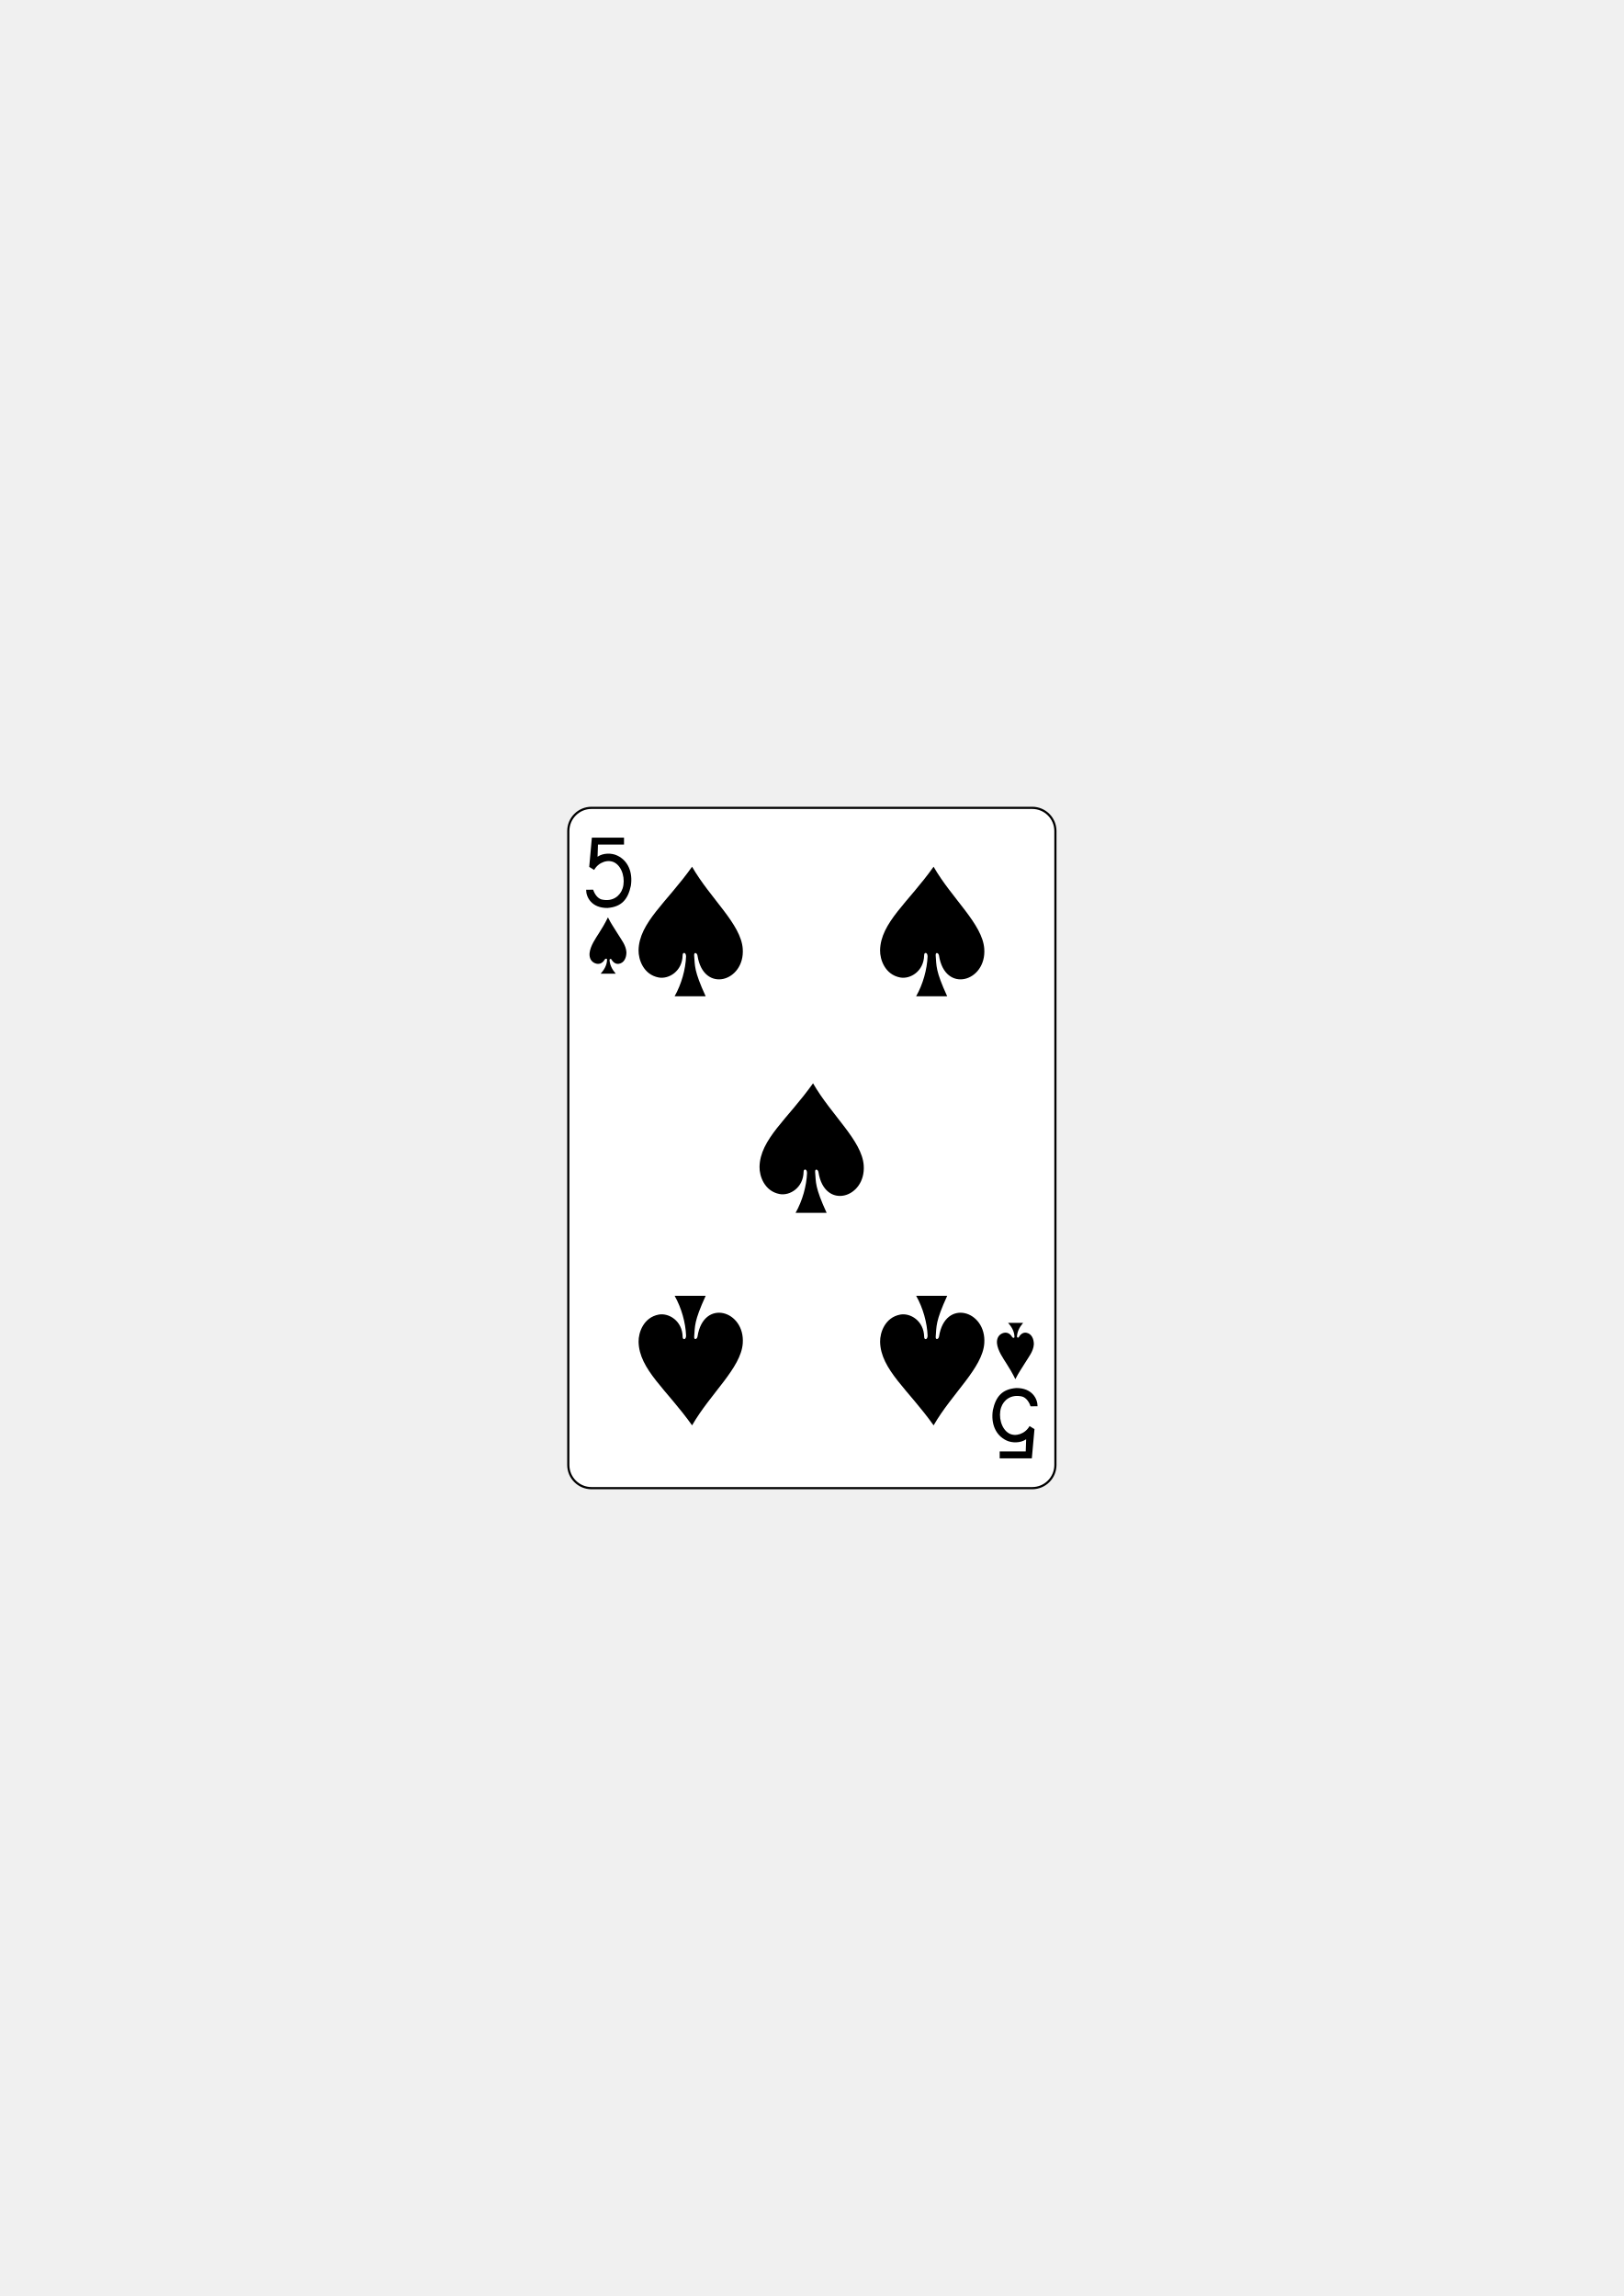
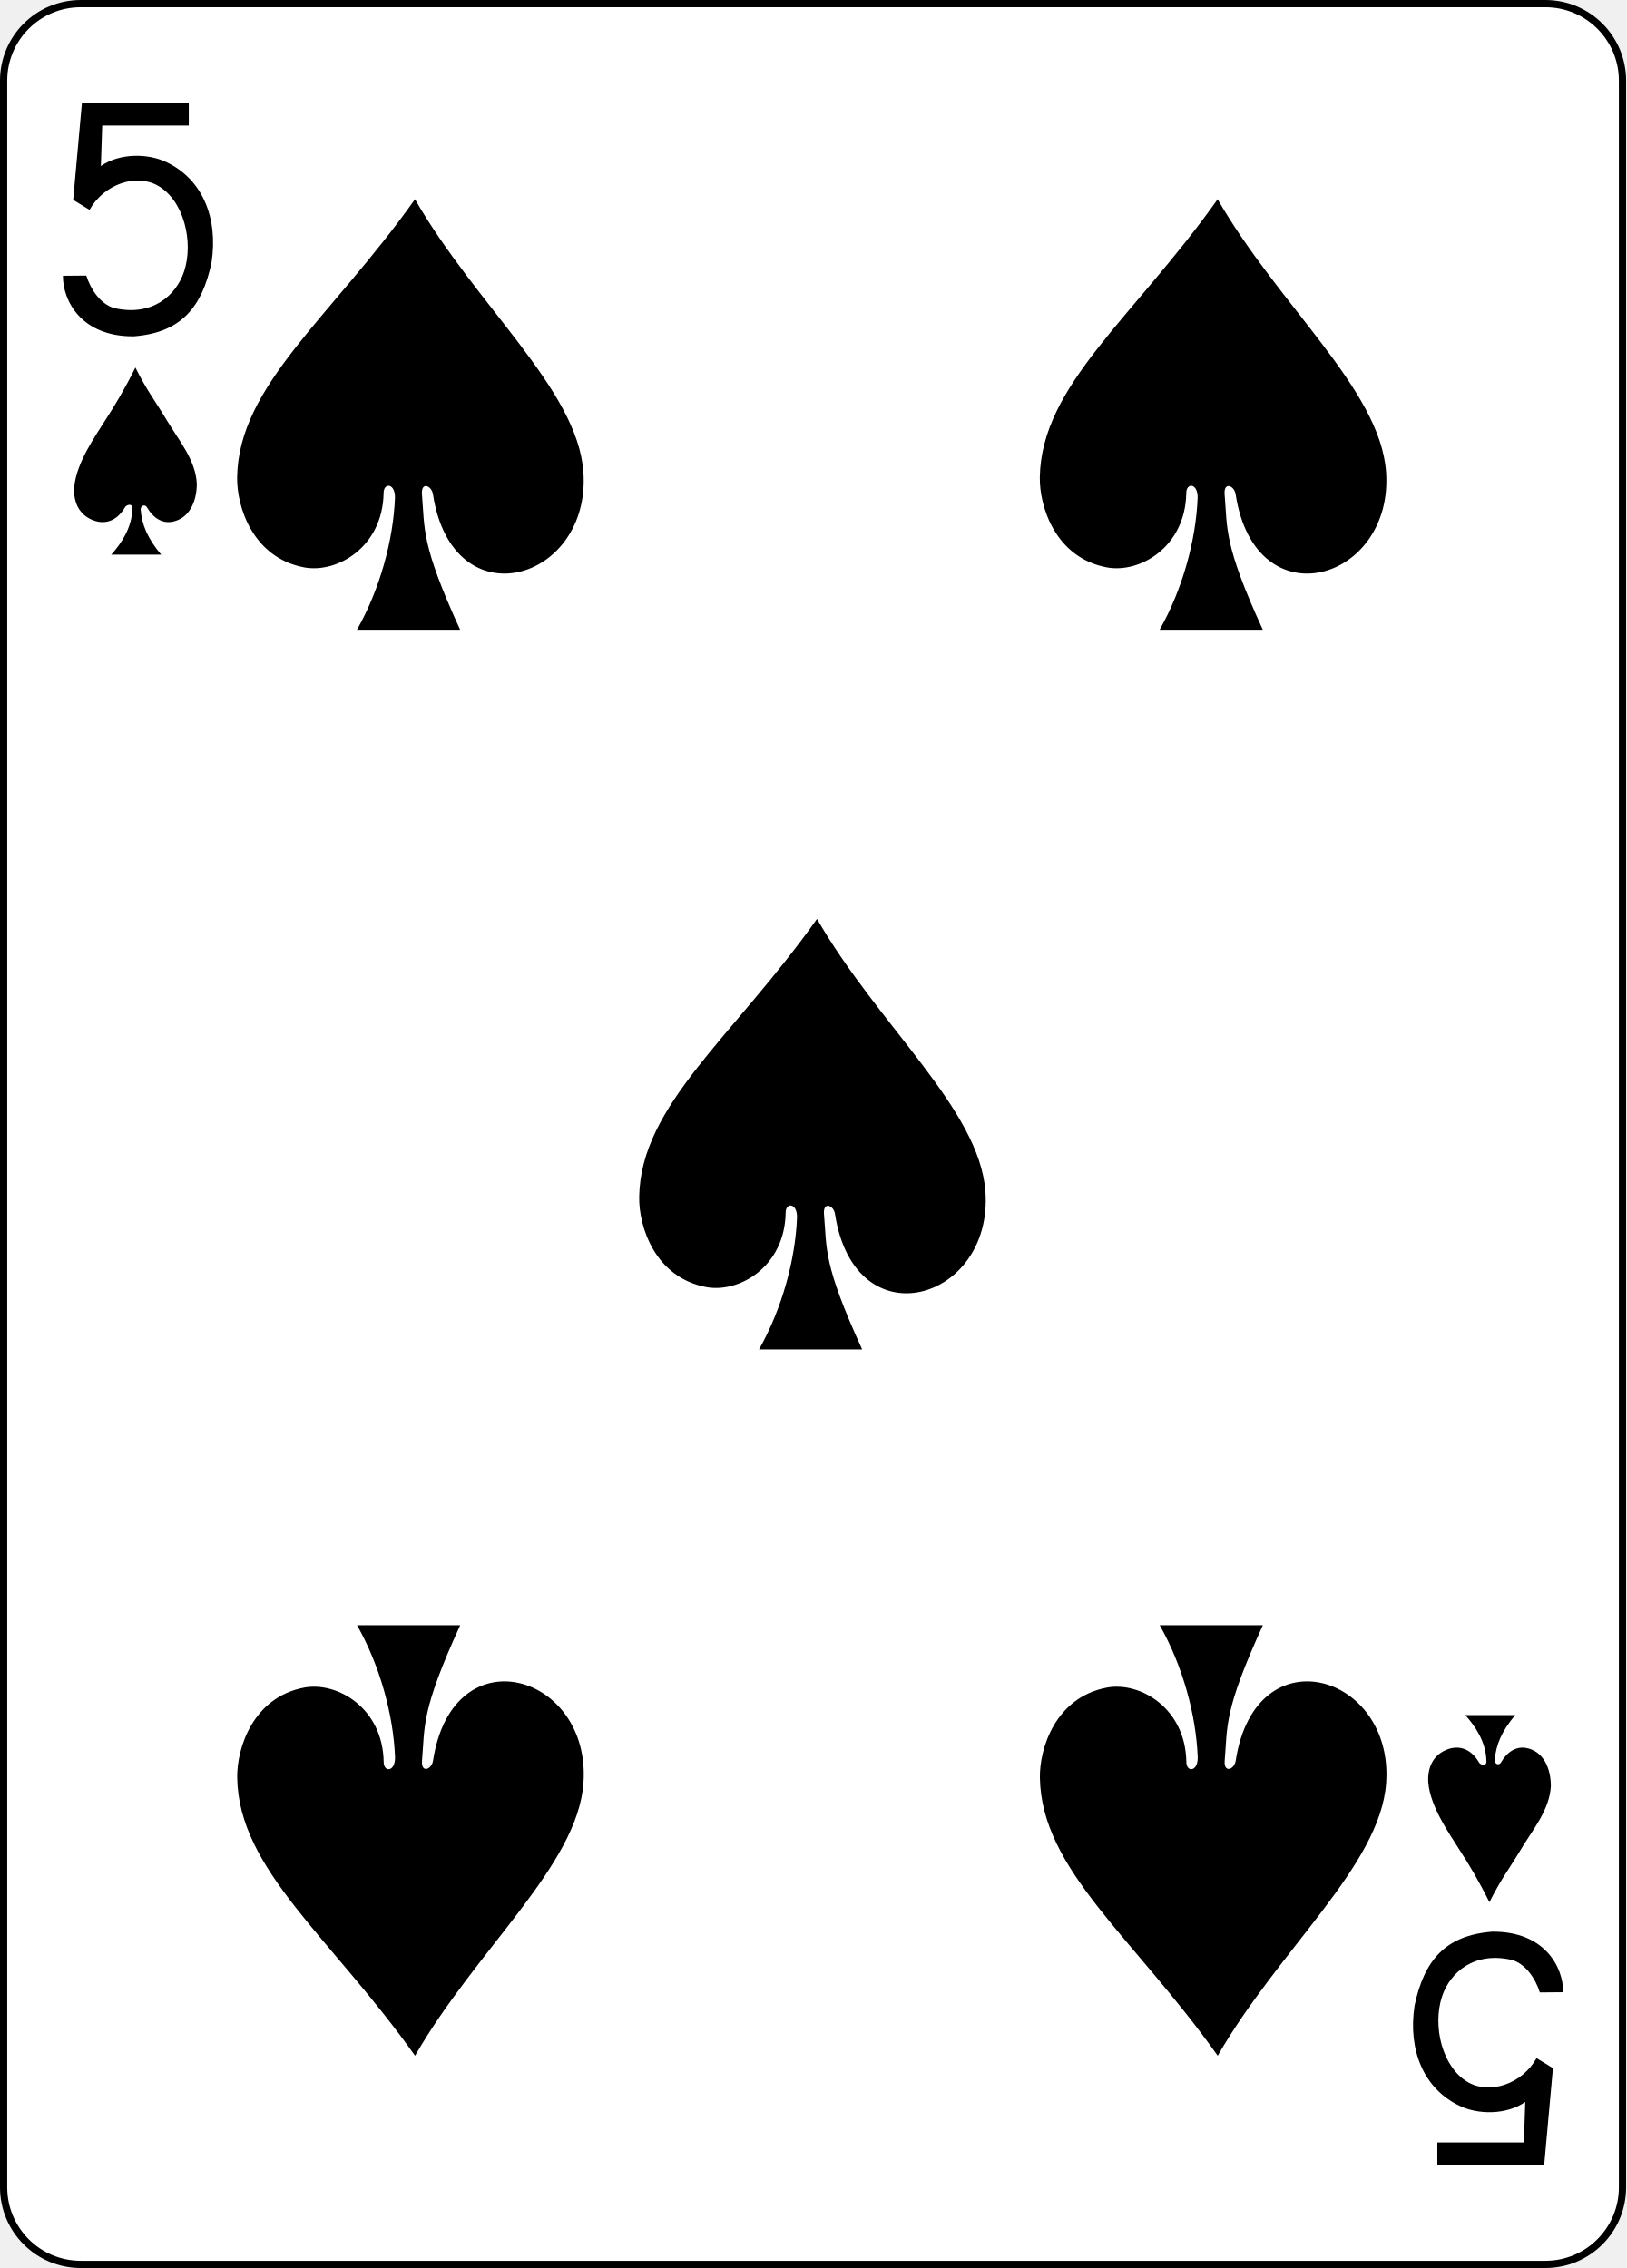
- <svg xmlns="http://www.w3.org/2000/svg" width="744.094" height="1052.362" id="svg4423" version="1.1" style="display:inline">
+ <svg xmlns="http://www.w3.org/2000/svg" width="224.225" height="312.808" id="svg4423" version="1.1" style="display:inline">
  <defs id="defs4425" />
-   <g id="layer1">
+   <g id="layer1" transform="translate(-259.9347,-369.7772)">
    <g transform="translate(-1607.225,92.13511)" id="g3551" style="display:inline">
      <g id="g8099">
        <g id="g8915-3" style="display:inline" transform="translate(-5059.956,3024.952)">
          <rect ry="10.63" rx="10.63" style="fill:#ffffff;fill-opacity:1;stroke:#000000;stroke-width:0.997;stroke-miterlimit:4;stroke-opacity:1;stroke-dasharray:none;display:inline" id="rect6355-8" width="223.228" height="311.811" x="6927.614" y="-2746.811" />
          <g id="g8601-9" transform="matrix(0.3010621,0,0,0.3010621,5562.581,-1947.812)">
            <path style="fill:#000000;fill-opacity:1;display:inline" d="m 4561.226,-2529.25 10.696,-0.094 c 2.034,6.457 6.55,13.041 12.678,14.859 17.312,4.065 28.457,-5.605 32.128,-16.763 4.451,-13.531 -0.101,-32.536 -12.016,-39.287 -9.884,-5.599 -24.563,-0.877 -31.296,11.089 l -7.497,-4.583 4.024,-44.581 48.929,0 0,10.536 -39.652,0 -0.622,18.571 c 8.521,-5.986 21.65,-5.928 30.178,-1.727 16.159,7.702 23.663,25.22 20.518,45.873 -4.353,20.538 -13.942,32.175 -35.599,33.847 -24.064,0.208 -32.564,-16.336 -32.468,-27.739 z" id="path7106-3" />
            <path id="path7122-4" d="m 5248.36,-1742.915 -10.696,0.094 c -2.034,-6.457 -6.55,-13.041 -12.678,-14.859 -17.312,-4.065 -28.457,5.605 -32.128,16.763 -4.451,13.531 0.101,32.536 12.016,39.287 9.884,5.599 24.563,0.877 31.296,-11.089 l 7.497,4.583 -4.024,44.582 -48.929,0 0,-10.536 39.652,0 0.622,-18.571 c -8.521,5.986 -21.65,5.928 -30.178,1.727 -16.159,-7.702 -23.663,-25.22 -20.518,-45.873 4.353,-20.538 13.942,-32.175 35.599,-33.847 24.064,-0.208 32.564,16.336 32.468,27.739 z" style="fill:#000000;fill-opacity:1;display:inline" />
          </g>
        </g>
      </g>
      <path id="path3202" d="m 1921.623,346.26 c 0.015,-2.026 -1.587,-2.064 -1.569,-0.586 -0.134,7.429 -6.417,11.086 -10.981,10.219 -7.036,-1.338 -9.282,-8.322 -9.215,-12.435 0.207,-12.696 12.988,-22.058 24.52,-38.335 8.45,14.691 22.397,26.23 23.223,37.586 1.098,15.098 -18.009,20.73 -20.737,3.133 -0.176,-1.243 -1.64,-1.801 -1.526,-0.065 0.414,4.823 -0.175,6.831 5.266,18.719 l -14.222,0 c 3.15,-5.555 5.025,-12.375 5.24,-18.236 z" style="fill:#000000;fill-opacity:1;display:inline" />
      <path id="path3204" d="m 2032.304,346.26 c 0.015,-2.026 -1.587,-2.064 -1.569,-0.586 -0.134,7.429 -6.417,11.086 -10.981,10.219 -7.036,-1.338 -9.282,-8.322 -9.215,-12.435 0.207,-12.696 12.988,-22.058 24.52,-38.335 8.45,14.691 22.397,26.23 23.223,37.586 1.098,15.098 -18.009,20.73 -20.737,3.133 -0.176,-1.243 -1.64,-1.801 -1.526,-0.065 0.414,4.823 -0.175,6.831 5.266,18.719 l -14.222,0 c 3.15,-5.555 5.025,-12.375 5.24,-18.236 z" style="fill:#000000;fill-opacity:1;display:inline" />
      <path id="path3206" d="m 1977.061,445.522 c 0.015,-2.026 -1.587,-2.064 -1.569,-0.586 -0.134,7.429 -6.417,11.086 -10.981,10.219 -7.036,-1.338 -9.282,-8.322 -9.215,-12.435 0.207,-12.696 12.988,-22.058 24.52,-38.335 8.45,14.691 22.397,26.23 23.223,37.586 1.098,15.098 -18.009,20.73 -20.737,3.133 -0.176,-1.243 -1.64,-1.801 -1.526,-0.065 0.414,4.823 -0.175,6.831 5.266,18.719 l -14.222,0 c 3.15,-5.555 5.025,-12.375 5.24,-18.236 z" style="fill:#000000;fill-opacity:1;display:inline" />
      <path id="path3264" d="m 1921.633,520.036 c 0.015,2.026 -1.587,2.064 -1.569,0.586 -0.134,-7.429 -6.417,-11.086 -10.981,-10.219 -7.036,1.338 -9.282,8.322 -9.215,12.435 0.207,12.696 12.988,22.058 24.52,38.335 8.45,-14.691 22.397,-26.23 23.223,-37.586 1.098,-15.098 -18.009,-20.73 -20.737,-3.133 -0.176,1.243 -1.64,1.801 -1.526,0.065 0.414,-4.823 -0.175,-6.831 5.266,-18.719 l -14.222,0 c 3.15,5.555 5.025,12.375 5.24,18.236 z" style="fill:#000000;fill-opacity:1;display:inline" />
      <path id="path3266" d="m 2032.315,520.036 c 0.015,2.026 -1.587,2.064 -1.569,0.586 -0.134,-7.429 -6.417,-11.086 -10.981,-10.219 -7.036,1.338 -9.282,8.322 -9.215,12.435 0.207,12.696 12.988,22.058 24.52,38.335 8.45,-14.691 22.397,-26.23 23.223,-37.586 1.098,-15.098 -18.009,-20.73 -20.737,-3.133 -0.176,1.243 -1.64,1.801 -1.526,0.065 0.414,-4.823 -0.175,-6.831 5.266,-18.719 l -14.222,0 c 3.15,5.555 5.025,12.375 5.24,18.236 z" style="fill:#000000;fill-opacity:1;display:inline" />
      <path id="path3316" d="m 1885.415,347.794 c 0.01,-0.872 -0.895,-0.465 -1.018,-0.19 -1.163,1.986 -2.865,2.448 -4.548,1.732 -1.667,-0.709 -2.604,-2.28 -2.454,-4.522 0.31,-3.438 3.035,-7.2 4.355,-9.326 1.252,-1.93 2.628,-4.222 4.077,-7.154 1.697,3.363 2.559,4.321 4.405,7.391 1.626,2.704 3.893,5.353 4.067,8.622 0,2.485 -1.046,4.832 -3.399,5.259 -1.331,0.242 -2.579,-0.442 -3.504,-2.037 -0.282,-0.407 -0.849,-0.195 -0.839,0.362 0.165,2.093 0.955,3.983 2.829,6.212 l -6.887,0 c 1.41,-1.576 2.849,-3.704 2.915,-6.349 z" style="fill:#000000;fill-opacity:1;display:inline" />
      <path style="fill:#000000;fill-opacity:1;display:inline" d="m 2072.123,520.539 c 0.01,0.872 -0.895,0.465 -1.018,0.19 -1.163,-1.986 -2.865,-2.448 -4.548,-1.732 -1.667,0.709 -2.604,2.28 -2.454,4.522 0.31,3.438 3.035,7.2 4.355,9.326 1.252,1.93 2.628,4.222 4.077,7.154 1.697,-3.363 2.559,-4.321 4.405,-7.391 1.626,-2.704 3.893,-5.353 4.067,-8.622 0,-2.485 -1.046,-4.832 -3.399,-5.259 -1.331,-0.242 -2.579,0.442 -3.504,2.037 -0.282,0.407 -0.849,0.195 -0.839,-0.362 0.165,-2.093 0.955,-3.983 2.829,-6.212 l -6.887,0 c 1.41,1.576 2.849,3.704 2.915,6.349 z" id="path3338" />
    </g>
  </g>
</svg>
